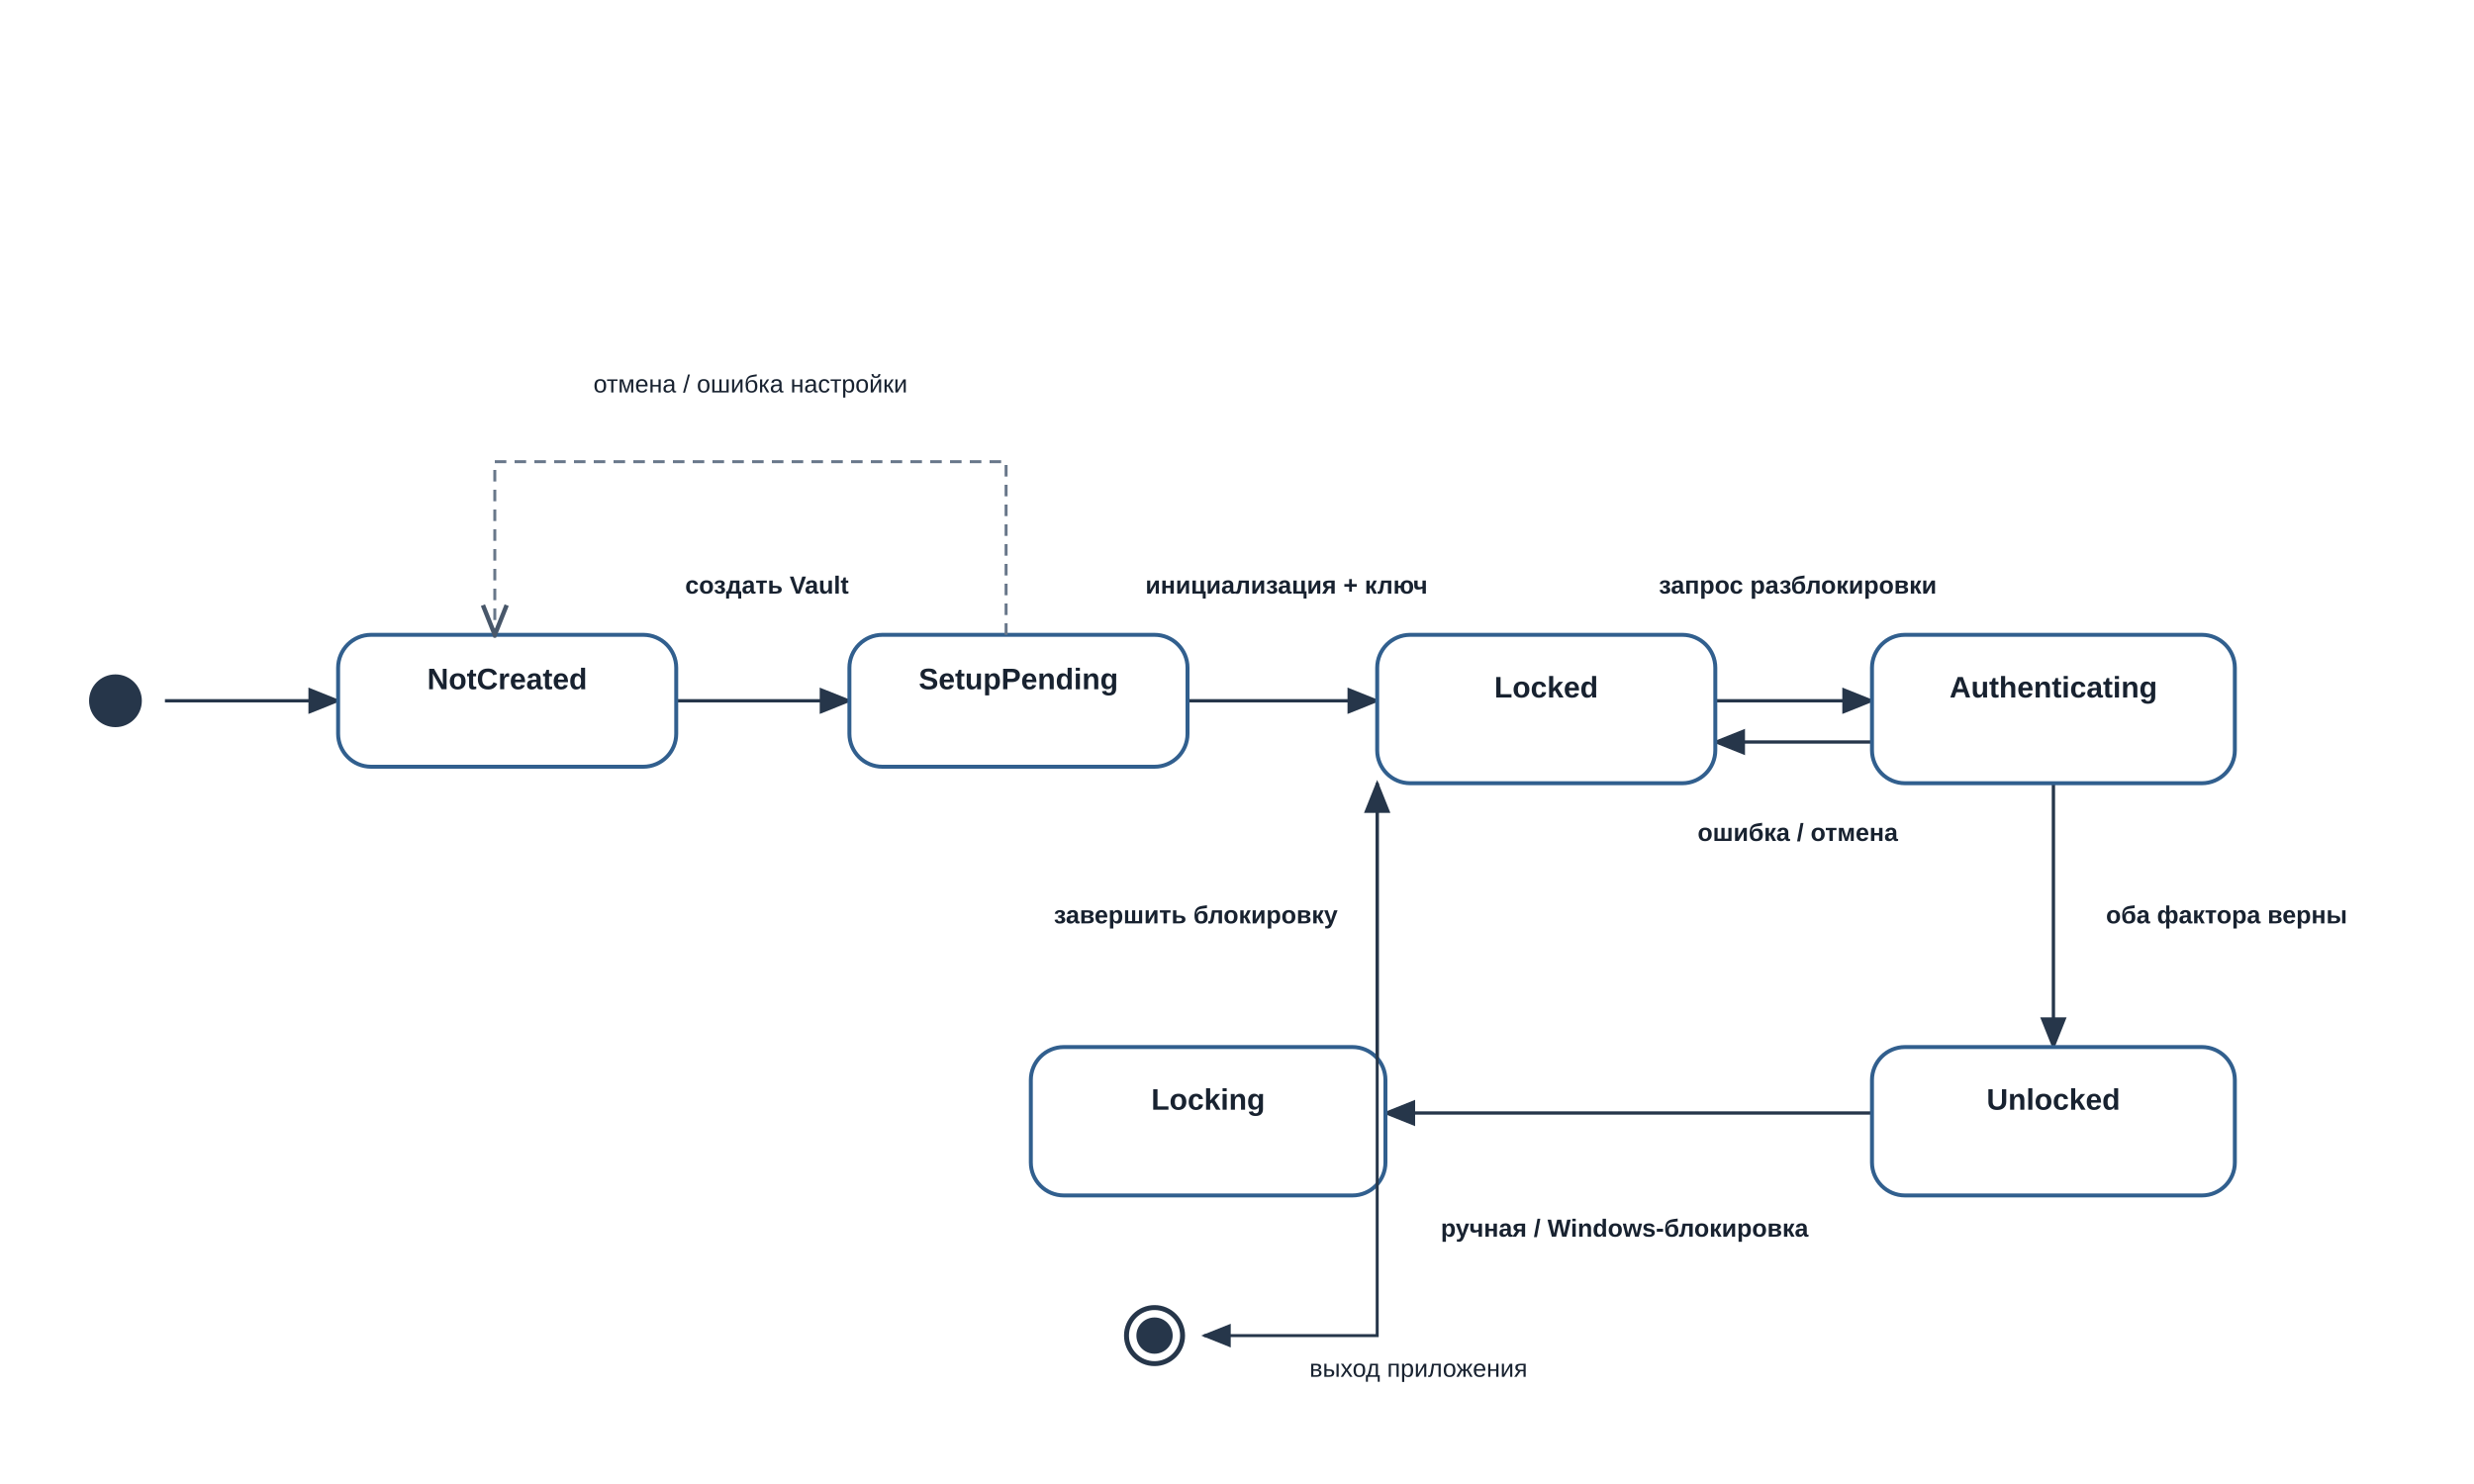
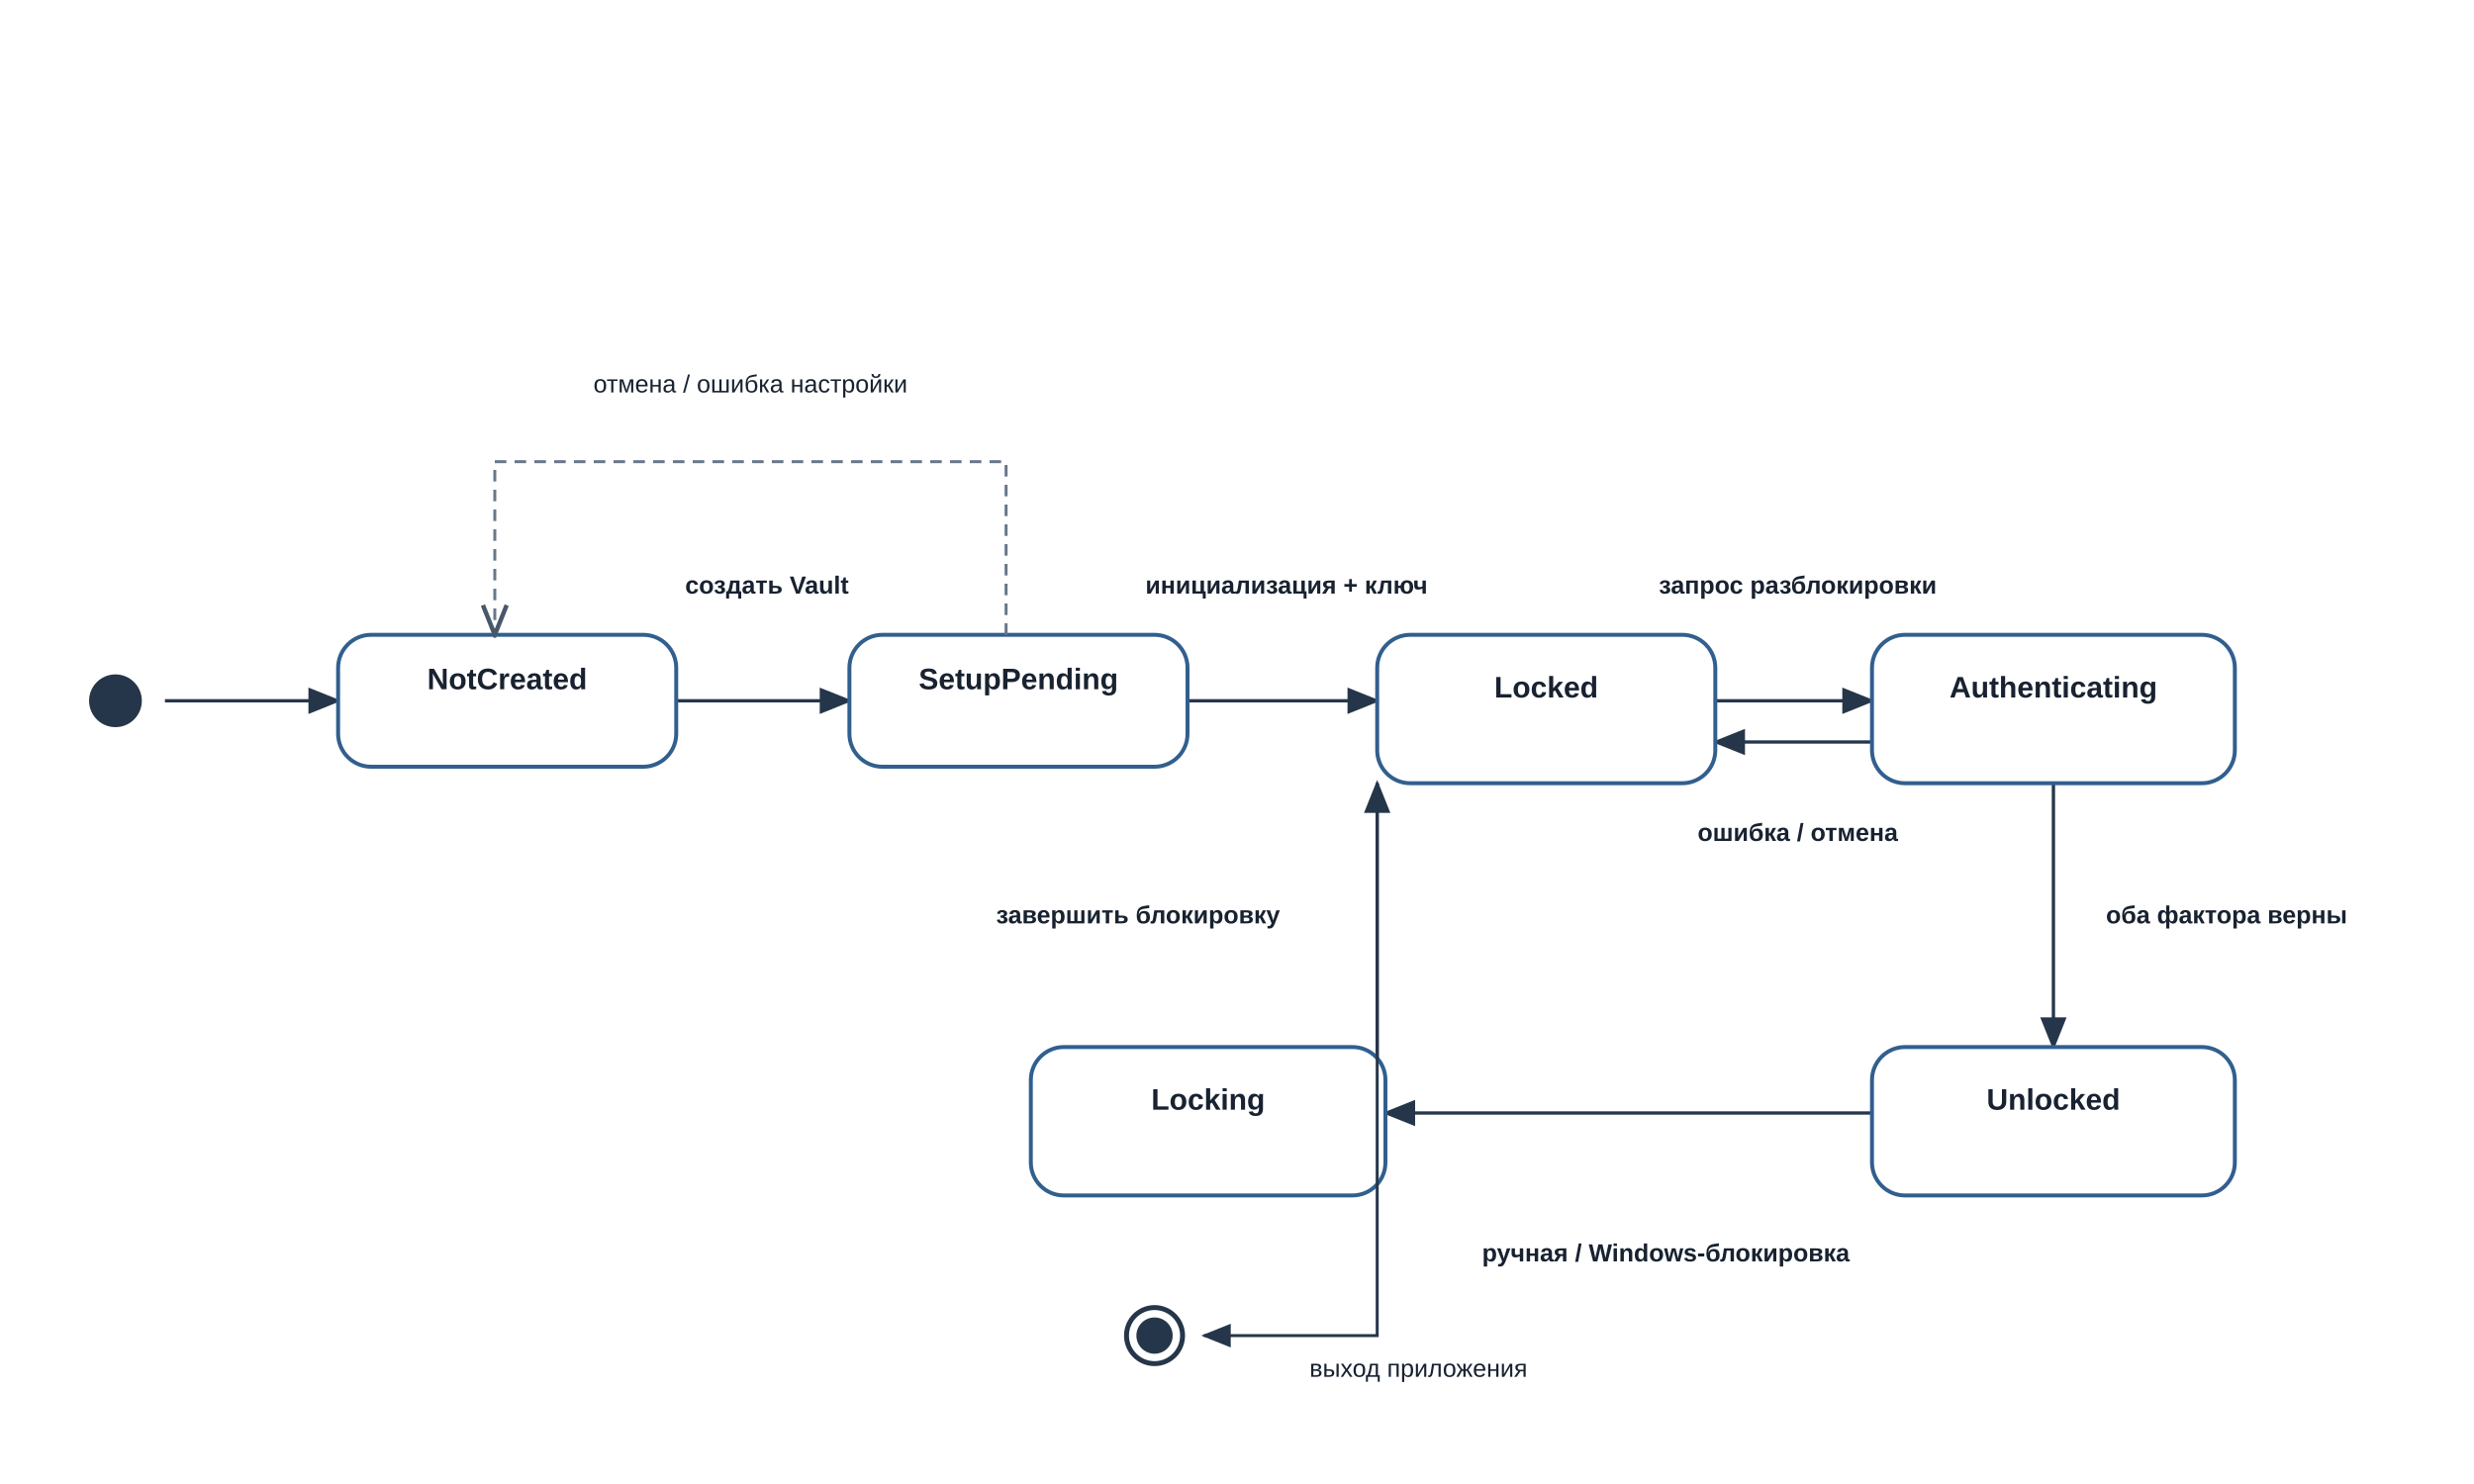
<svg xmlns="http://www.w3.org/2000/svg" width="1500" height="900" viewBox="0 0 1500 900">
  <defs>
    <marker id="arrow" markerWidth="10" markerHeight="8" refX="9" refY="4" orient="auto">
      <path d="M0,0 L10,4 L0,8 z" fill="#26364a" />
    </marker>
    <marker id="openArrow" markerWidth="12" markerHeight="10" refX="11" refY="5" orient="auto">
      <path d="M1,1 L11,5 L1,9" fill="none" stroke="#48576a" stroke-width="1.5" />
    </marker>
    <style>
    text { font-family: Arial, 'DejaVu Sans', sans-serif; fill: #182230; }
    .subtitle { font-size: 17px; fill: #566579; }
    .lane { font-size: 20px; font-weight: 700; fill: #26364a; }
    .label { font-size: 18px; }
    .small { font-size: 15px; }
    .tiny { font-size: 13px; }
  </style>
  </defs>
  <rect width="100%" height="100%" fill="#ffffff" />
  <path d="M 100 425 L 205 425" fill="none" stroke="#26364a" stroke-width="2" marker-end="url(#arrow)" />
  <path d="M 410 425 L 515 425" fill="none" stroke="#26364a" stroke-width="2" marker-end="url(#arrow)" />
  <text x="465" y="360" text-anchor="middle" font-size="15px" font-weight="600" fill="#40536a" style="paint-order:stroke;stroke:#ffffff;stroke-width:6px;stroke-linejoin:round">создать Vault</text>
  <path d="M 720 425 L 835 425" fill="none" stroke="#26364a" stroke-width="2" marker-end="url(#arrow)" />
  <text x="780" y="360" text-anchor="middle" font-size="15px" font-weight="600" fill="#40536a" style="paint-order:stroke;stroke:#ffffff;stroke-width:6px;stroke-linejoin:round">инициализация + ключ</text>
  <path d="M 1040 425 L 1135 425" fill="none" stroke="#26364a" stroke-width="2" marker-end="url(#arrow)" />
  <text x="1090" y="360" text-anchor="middle" font-size="15px" font-weight="600" fill="#40536a" style="paint-order:stroke;stroke:#ffffff;stroke-width:6px;stroke-linejoin:round">запрос разблокировки</text>
  <path d="M 1245 475 L 1245 635" fill="none" stroke="#26364a" stroke-width="2" marker-end="url(#arrow)" />
  <text x="1350" y="560" text-anchor="middle" font-size="15px" font-weight="600" fill="#40536a" style="paint-order:stroke;stroke:#ffffff;stroke-width:6px;stroke-linejoin:round">оба фактора верны</text>
  <path d="M 1135 450 L 1040 450" fill="none" stroke="#26364a" stroke-width="2" marker-end="url(#arrow)" />
  <text x="1090" y="510" text-anchor="middle" font-size="15px" font-weight="600" fill="#40536a" style="paint-order:stroke;stroke:#ffffff;stroke-width:6px;stroke-linejoin:round">ошибка / отмена</text>
  <path d="M 1135 675 L 840 675" fill="none" stroke="#26364a" stroke-width="2" marker-end="url(#arrow)" />
-   <text x="985" y="750" text-anchor="middle" font-size="15px" font-weight="600" fill="#40536a" style="paint-order:stroke;stroke:#ffffff;stroke-width:6px;stroke-linejoin:round">ручная / Windows-блокировка</text>
+   <text x="1010" y="765" text-anchor="middle" font-size="15px" font-weight="600" fill="#40536a" style="paint-order:stroke;stroke:#ffffff;stroke-width:6px;stroke-linejoin:round">ручная / Windows-блокировка</text>
  <path d="M 835 650 L 835 475" fill="none" stroke="#26364a" stroke-width="2" marker-end="url(#arrow)" />
-   <text x="725" y="560" text-anchor="middle" font-size="15px" font-weight="600" fill="#40536a" style="paint-order:stroke;stroke:#ffffff;stroke-width:6px;stroke-linejoin:round">завершить блокировку</text>
+   <text x="690" y="560" text-anchor="middle" font-size="15px" font-weight="600" fill="#40536a" style="paint-order:stroke;stroke:#ffffff;stroke-width:6px;stroke-linejoin:round">завершить блокировку</text>
  <circle cx="70" cy="425" r="16" fill="#26364a" />
  <rect x="205" y="385" width="205" height="80" rx="20" fill="#ffffff" stroke="#315f8e" stroke-width="2.4" />
  <text x="307.5" y="418.0" text-anchor="middle" font-size="18" font-weight="600" fill="#182230">
    <tspan x="307.5" dy="0">NotCreated</tspan>
  </text>
  <rect x="515" y="385" width="205" height="80" rx="20" fill="#ffffff" stroke="#315f8e" stroke-width="2.4" />
  <text x="617.5" y="418.0" text-anchor="middle" font-size="18" font-weight="600" fill="#182230">
    <tspan x="617.5" dy="0">SetupPending</tspan>
  </text>
  <rect x="835" y="385" width="205" height="90" rx="20" fill="#ffffff" stroke="#315f8e" stroke-width="2.4" />
  <text x="937.5" y="423.0" text-anchor="middle" font-size="18" font-weight="600" fill="#182230">
    <tspan x="937.5" dy="0">Locked</tspan>
  </text>
  <rect x="1135" y="385" width="220" height="90" rx="20" fill="#ffffff" stroke="#315f8e" stroke-width="2.4" />
  <text x="1245.0" y="423.0" text-anchor="middle" font-size="18" font-weight="600" fill="#182230">
    <tspan x="1245.0" dy="0">Authenticating</tspan>
  </text>
  <rect x="1135" y="635" width="220" height="90" rx="20" fill="#ffffff" stroke="#315f8e" stroke-width="2.4" />
  <text x="1245.0" y="673.0" text-anchor="middle" font-size="18" font-weight="600" fill="#182230">
    <tspan x="1245.0" dy="0">Unlocked</tspan>
  </text>
  <rect x="625" y="635" width="215" height="90" rx="20" fill="#ffffff" stroke="#315f8e" stroke-width="2.4" />
  <text x="732.5" y="673.0" text-anchor="middle" font-size="18" font-weight="600" fill="#182230">
    <tspan x="732.5" dy="0">Locking</tspan>
  </text>
  <path d="M 610 385 L 610 280 L 300 280 L 300 385" fill="none" stroke="#68778a" stroke-width="1.8" stroke-dasharray="7 5" marker-end="url(#openArrow)" />
  <text x="455" y="238" text-anchor="middle" font-size="15" font-weight="400" fill="#566579">отмена / ошибка настройки</text>
  <path d="M 835 475 L 835 810 L 730 810" fill="none" stroke="#26364a" stroke-width="1.8" marker-end="url(#arrow)" />
  <circle cx="700" cy="810" r="17" fill="#fff" stroke="#26364a" stroke-width="3" />
  <circle cx="700" cy="810" r="11" fill="#26364a" />
  <text x="860" y="835" text-anchor="middle" font-size="15" font-weight="400" fill="#566579">выход приложения</text>
</svg>
